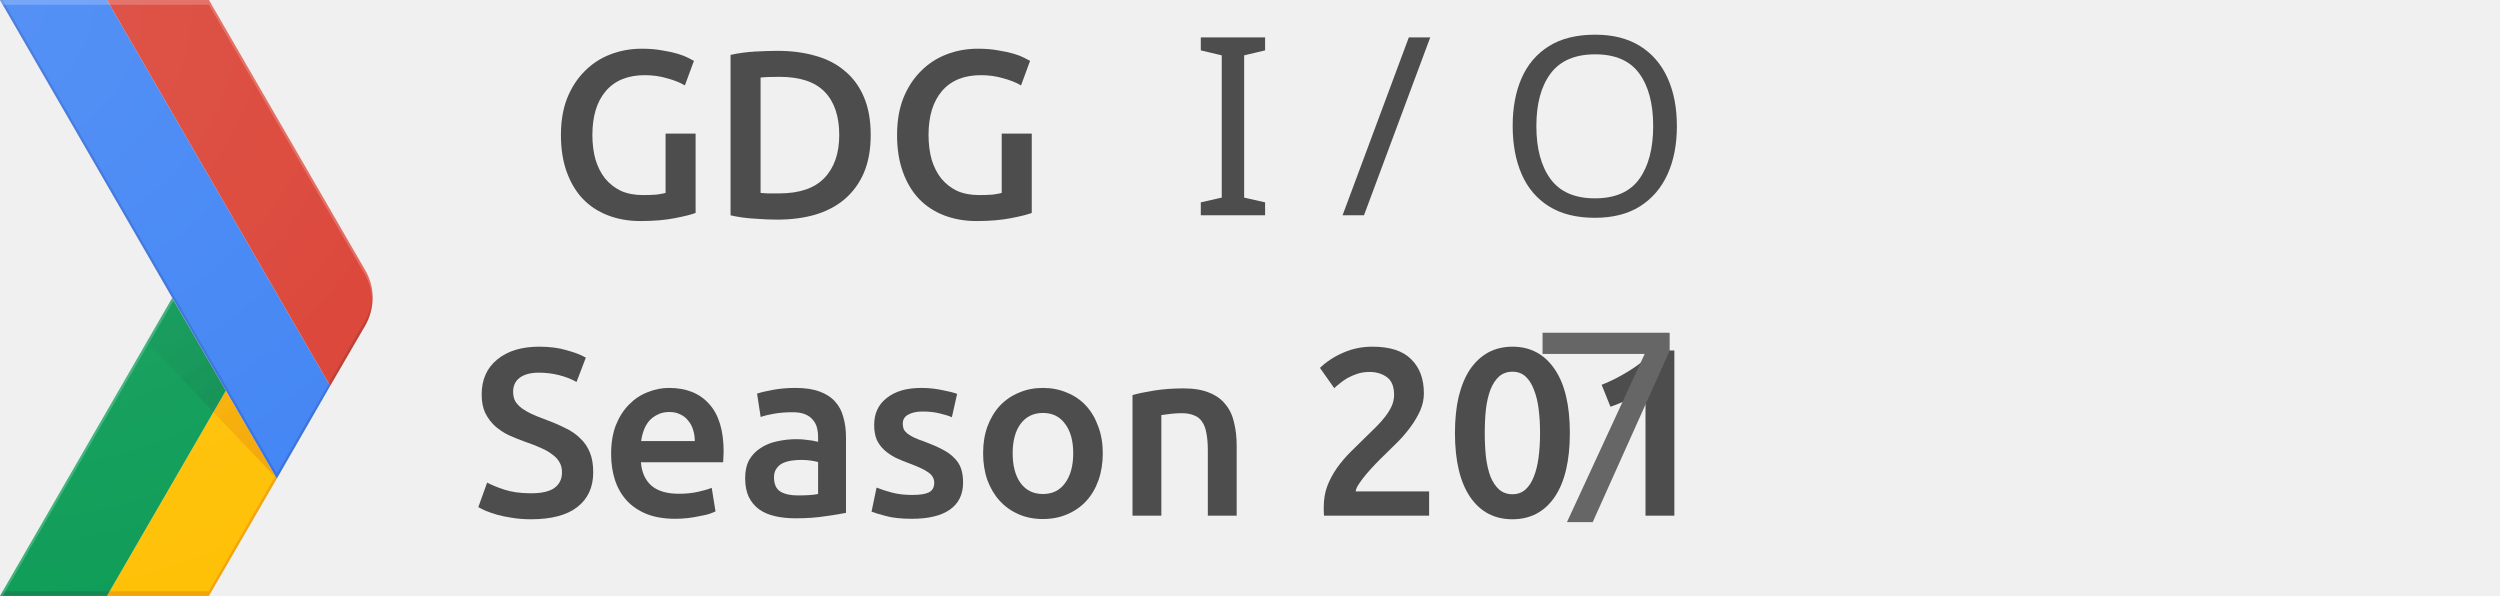
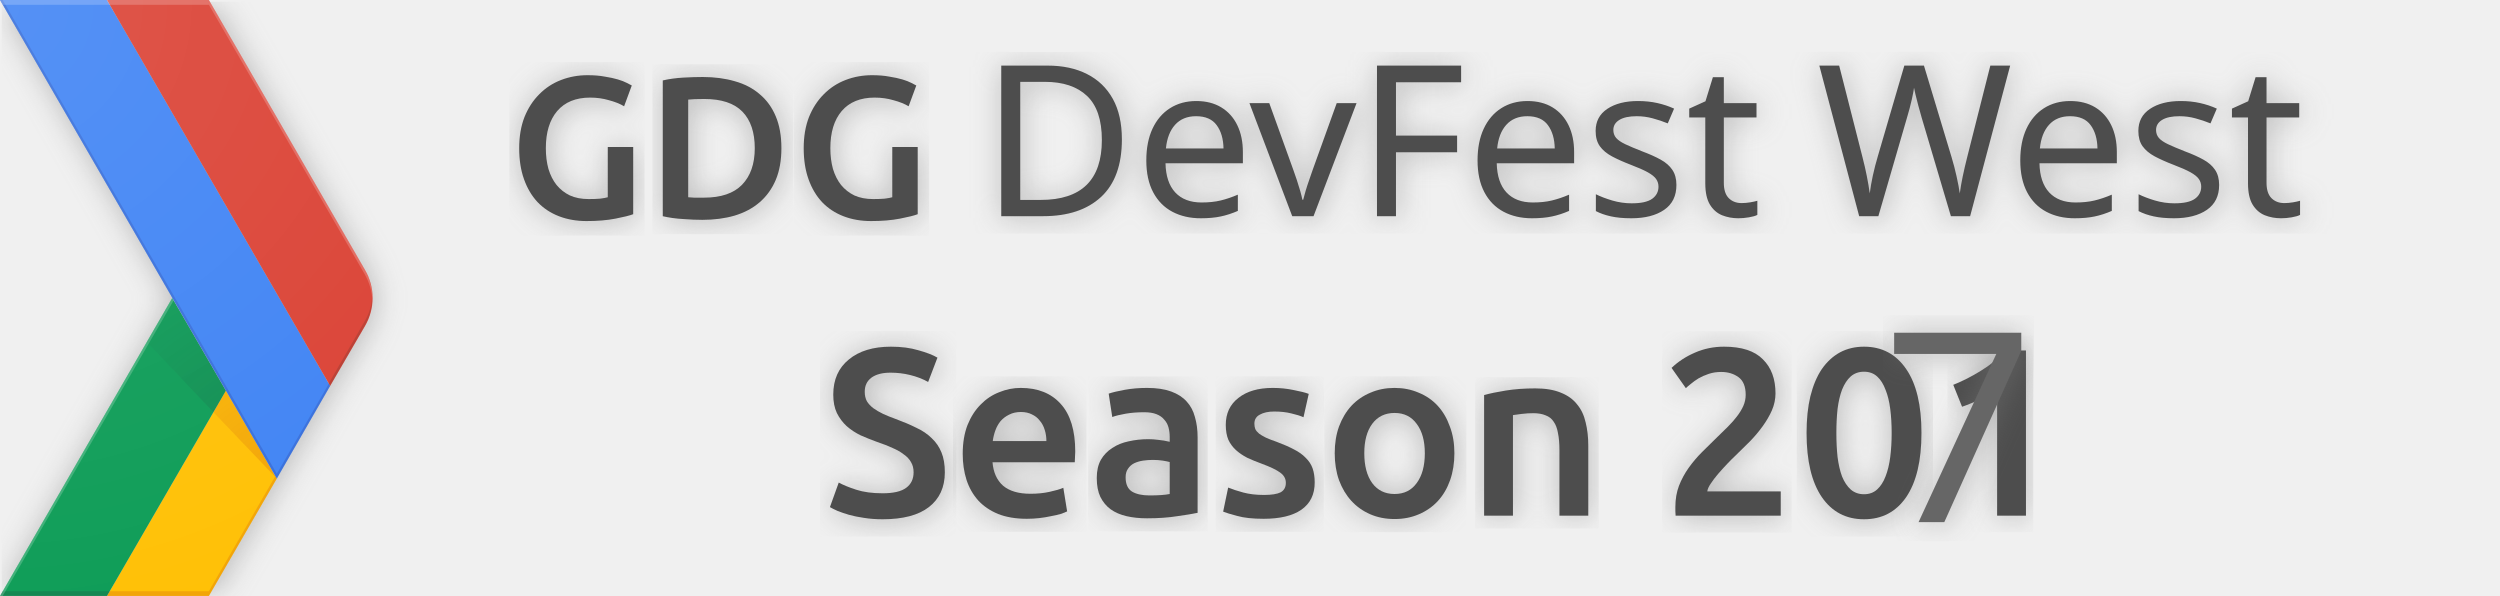
<svg xmlns="http://www.w3.org/2000/svg" id="Layer_4" viewBox="0 0 839 200" version="1.1">
-   <defs id="defs74" />
+   <defs id="defs74">
+     <filter style="color-interpolation-filters:sRGB;" id="filter3797">
+       <feFlood flood-opacity="0.498" flood-color="rgb(127,127,127)" result="flood" id="feFlood3799" />
+       <feComposite in="flood" in2="SourceGraphic" operator="in" result="composite1" id="feComposite3801" />
+       <feGaussianBlur in="composite1" stdDeviation="5" result="blur" id="feGaussianBlur3803" />
+       <feOffset dx="0.5" dy="0.5" result="offset" id="feOffset3805" />
+       <feComposite in="SourceGraphic" in2="offset" operator="over" result="composite2" id="feComposite3807" />
+     </filter>
+     <filter style="color-interpolation-filters:sRGB;" id="filter3809">
+       <feFlood flood-opacity="0.498" flood-color="rgb(127,127,127)" result="flood" id="feFlood3811" />
+       <feComposite in="flood" in2="SourceGraphic" operator="in" result="composite1" id="feComposite3813" />
+       <feGaussianBlur in="composite1" stdDeviation="5" result="blur" id="feGaussianBlur3815" />
+       <feOffset dx="0.5" dy="0.5" result="offset" id="feOffset3817" />
+       <feComposite in="SourceGraphic" in2="offset" operator="over" result="composite2" id="feComposite3819" />
+     </filter>
+     <filter style="color-interpolation-filters:sRGB;" id="filter3821">
+       <feFlood flood-opacity="0.498" flood-color="rgb(127,127,127)" result="flood" id="feFlood3823" />
+       <feComposite in="flood" in2="SourceGraphic" operator="in" result="composite1" id="feComposite3825" />
+       <feGaussianBlur in="composite1" stdDeviation="5" result="blur" id="feGaussianBlur3827" />
+       <feOffset dx="0.5" dy="0.5" result="offset" id="feOffset3829" />
+       <feComposite in="SourceGraphic" in2="offset" operator="over" result="composite2" id="feComposite3831" />
+     </filter>
+     <filter style="color-interpolation-filters:sRGB;" id="filter3833">
+       <feFlood flood-opacity="0.498" flood-color="rgb(127,127,127)" result="flood" id="feFlood3835" />
+       <feComposite in="flood" in2="SourceGraphic" operator="in" result="composite1" id="feComposite3837" />
+       <feGaussianBlur in="composite1" stdDeviation="5" result="blur" id="feGaussianBlur3839" />
+       <feOffset dx="0.5" dy="0.5" result="offset" id="feOffset3841" />
+       <feComposite in="SourceGraphic" in2="offset" operator="over" result="composite2" id="feComposite3843" />
+     </filter>
+     <filter style="color-interpolation-filters:sRGB;" id="filter3845">
+       <feFlood flood-opacity="0.498" flood-color="rgb(127,127,127)" result="flood" id="feFlood3847" />
+       <feComposite in="flood" in2="SourceGraphic" operator="in" result="composite1" id="feComposite3849" />
+       <feGaussianBlur in="composite1" stdDeviation="5" result="blur" id="feGaussianBlur3851" />
+       <feOffset dx="0.5" dy="0.5" result="offset" id="feOffset3853" />
+       <feComposite in="SourceGraphic" in2="offset" operator="over" result="composite2" id="feComposite3855" />
+     </filter>
+     <filter style="color-interpolation-filters:sRGB;" id="filter3857">
+       <feFlood flood-opacity="0.498" flood-color="rgb(127,127,127)" result="flood" id="feFlood3859" />
+       <feComposite in="flood" in2="SourceGraphic" operator="in" result="composite1" id="feComposite3861" />
+       <feGaussianBlur in="composite1" stdDeviation="5" result="blur" id="feGaussianBlur3863" />
+       <feOffset dx="0.5" dy="0.5" result="offset" id="feOffset3865" />
+       <feComposite in="SourceGraphic" in2="offset" operator="over" result="composite2" id="feComposite3867" />
+     </filter>
+     <filter style="color-interpolation-filters:sRGB;" id="filter3869">
+       <feFlood flood-opacity="0.498" flood-color="rgb(127,127,127)" result="flood" id="feFlood3871" />
+       <feComposite in="flood" in2="SourceGraphic" operator="in" result="composite1" id="feComposite3873" />
+       <feGaussianBlur in="composite1" stdDeviation="5" result="blur" id="feGaussianBlur3875" />
+       <feOffset dx="0.5" dy="0.5" result="offset" id="feOffset3877" />
+       <feComposite in="SourceGraphic" in2="offset" operator="over" result="composite2" id="feComposite3879" />
+     </filter>
+     <filter style="color-interpolation-filters:sRGB;" id="filter3881">
+       <feFlood flood-opacity="0.498" flood-color="rgb(127,127,127)" result="flood" id="feFlood3883" />
+       <feComposite in="flood" in2="SourceGraphic" operator="in" result="composite1" id="feComposite3885" />
+       <feGaussianBlur in="composite1" stdDeviation="5" result="blur" id="feGaussianBlur3887" />
+       <feOffset dx="0.5" dy="0.5" result="offset" id="feOffset3889" />
+       <feComposite in="SourceGraphic" in2="offset" operator="over" result="composite2" id="feComposite3891" />
+     </filter>
+     <filter style="color-interpolation-filters:sRGB;" id="filter3893">
+       <feFlood flood-opacity="0.498" flood-color="rgb(127,127,127)" result="flood" id="feFlood3895" />
+       <feComposite in="flood" in2="SourceGraphic" operator="in" result="composite1" id="feComposite3897" />
+       <feGaussianBlur in="composite1" stdDeviation="5" result="blur" id="feGaussianBlur3899" />
+       <feOffset dx="0.5" dy="0.5" result="offset" id="feOffset3901" />
+       <feComposite in="SourceGraphic" in2="offset" operator="over" result="composite2" id="feComposite3903" />
+     </filter>
+     <filter style="color-interpolation-filters:sRGB;" id="filter3905">
+       <feFlood flood-opacity="0.498" flood-color="rgb(127,127,127)" result="flood" id="feFlood3907" />
+       <feComposite in="flood" in2="SourceGraphic" operator="in" result="composite1" id="feComposite3909" />
+       <feGaussianBlur in="composite1" stdDeviation="5" result="blur" id="feGaussianBlur3911" />
+       <feOffset dx="0.5" dy="0.5" result="offset" id="feOffset3913" />
+       <feComposite in="SourceGraphic" in2="offset" operator="over" result="composite2" id="feComposite3915" />
+     </filter>
+     <filter style="color-interpolation-filters:sRGB;" id="filter3917">
+       <feFlood flood-opacity="0.498" flood-color="rgb(127,127,127)" result="flood" id="feFlood3919" />
+       <feComposite in="flood" in2="SourceGraphic" operator="in" result="composite1" id="feComposite3921" />
+       <feGaussianBlur in="composite1" stdDeviation="5" result="blur" id="feGaussianBlur3923" />
+       <feOffset dx="0.5" dy="0.5" result="offset" id="feOffset3925" />
+       <feComposite in="SourceGraphic" in2="offset" operator="over" result="composite2" id="feComposite3927" />
+     </filter>
+     <filter style="color-interpolation-filters:sRGB;" id="filter3929">
+       <feFlood flood-opacity="0.498" flood-color="rgb(127,127,127)" result="flood" id="feFlood3931" />
+       <feComposite in="flood" in2="SourceGraphic" operator="in" result="composite1" id="feComposite3933" />
+       <feGaussianBlur in="composite1" stdDeviation="5" result="blur" id="feGaussianBlur3935" />
+       <feOffset dx="0.5" dy="0.5" result="offset" id="feOffset3937" />
+       <feComposite in="SourceGraphic" in2="offset" operator="over" result="composite2" id="feComposite3939" />
+     </filter>
+     <filter style="color-interpolation-filters:sRGB;" id="filter3941">
+       <feFlood flood-opacity="0.498" flood-color="rgb(127,127,127)" result="flood" id="feFlood3943" />
+       <feComposite in="flood" in2="SourceGraphic" operator="in" result="composite1" id="feComposite3945" />
+       <feGaussianBlur in="composite1" stdDeviation="5" result="blur" id="feGaussianBlur3947" />
+       <feOffset dx="0.5" dy="0.5" result="offset" id="feOffset3949" />
+       <feComposite in="SourceGraphic" in2="offset" operator="over" result="composite2" id="feComposite3951" />
+     </filter>
+     <filter style="color-interpolation-filters:sRGB;" id="filter3953">
+       <feFlood flood-opacity="0.498" flood-color="rgb(127,127,127)" result="flood" id="feFlood3955" />
+       <feComposite in="flood" in2="SourceGraphic" operator="in" result="composite1" id="feComposite3957" />
+       <feGaussianBlur in="composite1" stdDeviation="5" result="blur" id="feGaussianBlur3959" />
+       <feOffset dx="0.5" dy="0.5" result="offset" id="feOffset3961" />
+       <feComposite in="SourceGraphic" in2="offset" operator="over" result="composite2" id="feComposite3963" />
+     </filter>
+     <filter style="color-interpolation-filters:sRGB;" id="filter3965">
+       <feFlood flood-opacity="0.498" flood-color="rgb(127,127,127)" result="flood" id="feFlood3967" />
+       <feComposite in="flood" in2="SourceGraphic" operator="in" result="composite1" id="feComposite3969" />
+       <feGaussianBlur in="composite1" stdDeviation="5" result="blur" id="feGaussianBlur3971" />
+       <feOffset dx="0.5" dy="0.5" result="offset" id="feOffset3973" />
+       <feComposite in="SourceGraphic" in2="offset" operator="over" result="composite2" id="feComposite3975" />
+     </filter>
+   </defs>
  <style id="style3">.st0{fill:none;} .st1{fill:#FFC107;} .st2{fill:#0F9D58;} .st3{opacity:0.2;fill:#BF360C;enable-background:new ;} .st4{opacity:0.2;fill:#263238;enable-background:new ;} .st5{opacity:0.2;fill:#FFFFFF;enable-background:new ;} .st6{fill:url(#XMLID_126_);} .st7{fill:url(#XMLID_127_);} .st8{fill:#4285F4;} .st9{fill:#DB4437;} .st10{opacity:0.2;fill:#1A237E;enable-background:new ;} .st11{opacity:0.2;fill:#3E2723;enable-background:new ;} .st12{fill:url(#XMLID_128_);} .st13{fill:#FAFAFA;}</style>
-   <g id="XMLID_60_">
+   <g id="XMLID_60_" style="filter:url(#filter3965)">
    <g id="XMLID_61_">
      <g id="XMLID_62_">
        <path id="XMLID_106_" class="st0" d="M122.5 90.6L70.1 0H0l57.8 100L0 200h70.1l52.4-90.6c3.3-5.8 3.3-13 0-18.8z" />
        <path id="XMLID_105_" class="st1" d="M92.4 159.8l-16.6-28.7L35.9 200h34.2l22.8-39.4z" />
        <path id="XMLID_104_" class="st0" d="M122.5 90.6L70.1 0H0l57.8 100L0 200h70.1l52.4-90.6c3.3-5.8 3.3-13 0-18.8z" />
        <path id="XMLID_103_" class="st2" d="M57.8 100l18 31.1L35.9 200H0z" />
        <path id="XMLID_102_" class="st0" d="M122.5 90.6L70.1 0H0l57.8 100L0 200h70.1l52.4-90.6c3.3-5.8 3.3-13 0-18.8z" />
        <path id="XMLID_101_" class="st3" d="M70.1 198.4H36.8l-.9 1.6h34.2l22.8-39.4-.5-.8z" />
        <path id="XMLID_100_" class="st0" d="M122.5 90.6L70.1 0H0l57.8 100L0 200h70.1l52.4-90.6c3.3-5.8 3.3-13 0-18.8z" />
        <path id="XMLID_99_" class="st4" d="M.9 198.4L0 200h35.9l.9-1.6z" />
        <path id="XMLID_98_" class="st0" d="M122.5 90.6L70.1 0H0l57.8 100L0 200h70.1l52.4-90.6c3.3-5.8 3.3-13 0-18.8z" />
        <path id="XMLID_96_" class="st5" d="M0 200h.9l57.4-99.2-.5-.8z" />
        <path id="XMLID_94_" class="st0" d="M122.5 90.6L70.1 0H0l57.8 100L0 200h70.1l52.4-90.6c3.3-5.8 3.3-13 0-18.8z" />
        <radialGradient id="XMLID_126_" cx="92.62" cy="2707.501" r="69.162" gradientTransform="matrix(1 0 0 -1 0 2867.46)" gradientUnits="userSpaceOnUse">
          <stop offset="0" stop-color="#BF360C" stop-opacity=".2" id="stop20" />
          <stop offset="1" stop-color="#BF360C" stop-opacity=".02" id="stop22" />
        </radialGradient>
        <path id="XMLID_92_" class="st6" d="M92.9 160.6l-17.1-29.5-4.2 7.2z" />
        <path id="XMLID_90_" class="st0" d="M122.5 90.6L70.1 0H0l57.8 100L0 200h70.1l52.4-90.6c3.3-5.8 3.3-13 0-18.8z" />
        <radialGradient id="XMLID_127_" cx="92.423" cy="2707.063" r="69.723" gradientTransform="matrix(1 0 0 -1 0 2867.46)" gradientUnits="userSpaceOnUse">
          <stop offset="0" stop-color="#263238" stop-opacity=".2" id="stop27" />
          <stop offset="1" stop-color="#263238" stop-opacity=".02" id="stop29" />
        </radialGradient>
        <path id="XMLID_89_" class="st7" d="M71.6 138.3l4.2-7.2-18-31.1-8.5 14.8z" />
        <path id="XMLID_88_" class="st0" d="M122.5 90.6L70.1 0H0l57.8 100L0 200h70.1l52.4-90.6c3.3-5.8 3.3-13 0-18.8z" />
        <g id="XMLID_85_">
          <g id="XMLID_86_">
            <path id="XMLID_87_" class="st8" d="M35.9 0H0l92.9 160.6 17.9-31.1z" />
          </g>
        </g>
        <path id="XMLID_84_" class="st0" d="M122.5 90.6L70.1 0H0l57.8 100L0 200h70.1l52.4-90.6c3.3-5.8 3.3-13 0-18.8z" />
        <path id="XMLID_83_" class="st9" d="M122.5 109.4c3.4-5.8 3.4-13 0-18.8L70.1 0H35.9l74.9 129.5 11.7-20.1z" />
        <path id="XMLID_82_" class="st0" d="M122.5 90.6L70.1 0H0l57.8 100L0 200h70.1l52.4-90.6c3.3-5.8 3.3-13 0-18.8z" />
        <path id="XMLID_71_" class="st10" d="M110.8 129.5l-.4-.8L92.9 159 .9 0H0l92.9 160.6 17.9-31.1z" />
        <path id="XMLID_69_" class="st0" d="M122.5 90.6L70.1 0H0l57.8 100L0 200h70.1l52.4-90.6c3.3-5.8 3.3-13 0-18.8z" />
        <path id="XMLID_67_" class="st5" d="M70.1 1.6l52.4 90.6c1.5 2.7 2.3 5.6 2.5 8.6.1-3.5-.7-7-2.5-10.2L70.1 0H0l.9 1.6h69.2z" />
        <path id="XMLID_66_" class="st0" d="M122.5 90.6L70.1 0H0l57.8 100L0 200h70.1l52.4-90.6c3.3-5.8 3.3-13 0-18.8z" />
        <path id="XMLID_65_" class="st11" d="M110.8 129.5l11.6-20.1c1.8-3.1 2.6-6.7 2.5-10.2-.1 3-.9 5.9-2.5 8.6l-12.1 20.9.5.8z" />
        <path id="XMLID_64_" class="st0" d="M122.5 90.6L70.1 0H0l57.8 100L0 200h70.1l52.4-90.6c3.3-5.8 3.3-13 0-18.8z" />
        <radialGradient id="XMLID_128_" cx="-1.563" cy="2865.898" r="209.922" gradientTransform="matrix(1 0 0 -1 0 2867.46)" gradientUnits="userSpaceOnUse">
          <stop offset="0" stop-color="#FFF" stop-opacity=".1" id="stop46" />
          <stop offset="1" stop-color="#FFF" stop-opacity="0" id="stop48" />
        </radialGradient>
        <path id="XMLID_63_" class="st12" d="M122.5 90.6L70.1 0H0l57.8 100L0 200h70.1l52.4-90.6c3.3-5.8 3.3-13 0-18.8z" />
      </g>
    </g>
  </g>
  <g style="font-style:normal;font-variant:normal;font-weight:500;font-stretch:normal;font-size:80px;line-height:125%;font-family:Ubuntu;-inkscape-font-specification:'Ubuntu Medium';text-align:center;letter-spacing:0px;word-spacing:0px;text-anchor:middle;fill:#4d4d4d;fill-opacity:1;stroke:none;stroke-width:1px;stroke-linecap:butt;stroke-linejoin:miter;stroke-opacity:1" id="text3398">
-     <path d="m 216.404,25.226 q -8.56,0 -13.12,5.36 -4.48,5.28 -4.48,14.72 0,4.48 1.04,8.24 1.12,3.68 3.2,6.32 2.16,2.64 5.28,4.16 3.2,1.44 7.44,1.44 2.64,0 4.56,-0.16 1.92,-0.24 3.04,-0.56 l 0,-19.92 10.08,0 0,26.64 q -2.08,0.8 -7.04,1.76 -4.96,0.96 -11.44,0.96 -6,0 -10.96,-1.92 -4.96,-1.92 -8.48,-5.6 -3.44,-3.68 -5.36,-9.04 -1.92,-5.36 -1.92,-12.32 0,-6.96 2.08,-12.32 2.16,-5.36 5.84,-9.04 3.68,-3.76 8.64,-5.68 4.96,-1.92 10.56,-1.92 3.84,0 6.8,0.56 3.04,0.48 5.2,1.12 2.16,0.64 3.52,1.36 1.44,0.72 2,1.04 l -3.04,8.24 q -2.4,-1.44 -6,-2.4 -3.52,-1.04 -7.44,-1.04 z" id="path3405" />
-     <path d="m 255.251,64.746 q 0.88,0.08 2.32,0.16 1.44,0 3.92,0 10.16,0 15.12,-5.12 5.04,-5.2 5.04,-14.48 0,-9.44 -4.88,-14.48 -4.88,-5.04 -15.12,-5.04 -4.48,0 -6.4,0.24 l 0,38.72 z m 36.96,-19.44 q 0,7.2 -2.24,12.56 -2.24,5.28 -6.4,8.88 -4.08,3.52 -9.92,5.28 -5.76,1.68 -12.8,1.68 -3.36,0 -7.6,-0.32 -4.24,-0.24 -8.08,-1.12 l 0,-53.84 q 3.84,-0.88 8.16,-1.12 4.32,-0.24 7.68,-0.24 6.96,0 12.72,1.68 5.76,1.6 9.84,5.12 4.16,3.44 6.4,8.8 2.24,5.28 2.24,12.64 z" id="path3407" />
-     <path d="m 329.216,25.226 q -8.56,0 -13.12,5.36 -4.48,5.28 -4.48,14.72 0,4.48 1.04,8.24 1.12,3.68 3.2,6.32 2.16,2.64 5.28,4.16 3.2,1.44 7.44,1.44 2.64,0 4.56,-0.16 1.92,-0.24 3.04,-0.56 l 0,-19.92 10.08,0 0,26.64 q -2.08,0.8 -7.04,1.76 -4.96,0.96 -11.44,0.96 -6,0 -10.96,-1.92 -4.96,-1.92 -8.48,-5.6 -3.44,-3.68 -5.36,-9.04 -1.92,-5.36 -1.92,-12.32 0,-6.96 2.08,-12.32 2.16,-5.36 5.84,-9.04 3.68,-3.76 8.64,-5.68 4.96,-1.92 10.56,-1.92 3.84,0 6.8,0.56 3.04,0.48 5.2,1.12 2.16,0.64 3.52,1.36 1.44,0.72 2,1.04 l -3.04,8.24 q -2.4,-1.44 -6,-2.4 -3.52,-1.04 -7.44,-1.04 z" id="path3409" />
-     <path d="m 178.205,165.546 q 5.44,0 7.92,-1.84 2.48,-1.84 2.48,-5.2 0,-2 -0.88,-3.44 -0.8,-1.44 -2.4,-2.56 -1.52,-1.2 -3.76,-2.16 -2.24,-1.04 -5.12,-2 -2.88,-1.04 -5.6,-2.24 -2.64,-1.28 -4.72,-3.12 -2,-1.84 -3.28,-4.4 -1.2,-2.56 -1.2,-6.16 0,-7.52 5.2,-11.76 5.2,-4.32 14.16,-4.32 5.2,0 9.2,1.2 4.08,1.12 6.4,2.48 l -3.12,8.16 q -2.72,-1.52 -6,-2.32 -3.2,-0.8 -6.64,-0.8 -4.08,0 -6.4,1.68 -2.24,1.68 -2.24,4.72 0,1.84 0.72,3.2 0.8,1.28 2.16,2.32 1.44,1.04 3.28,1.92 1.92,0.88 4.16,1.68 3.92,1.44 6.96,2.96 3.12,1.44 5.2,3.52 2.16,2 3.28,4.8 1.12,2.72 1.12,6.64 0,7.52 -5.36,11.68 -5.28,4.08 -15.52,4.08 -3.44,0 -6.32,-0.48 -2.8,-0.4 -5.04,-1.04 -2.16,-0.64 -3.76,-1.28 -1.6,-0.72 -2.56,-1.28 l 2.96,-8.24 q 2.16,1.2 5.84,2.4 3.68,1.2 8.88,1.2 z" id="path3433" />
-     <path d="m 205.09,152.346 q 0,-5.52 1.6,-9.68 1.68,-4.16 4.4,-6.88 2.72,-2.8 6.24,-4.16 3.52,-1.44 7.2,-1.44 8.64,0 13.44,5.36 4.88,5.36 4.88,16 0,0.8 -0.08,1.84 0,0.96 -0.08,1.76 l -27.6,0 q 0.4,5.04 3.52,7.84 3.2,2.72 9.2,2.72 3.52,0 6.4,-0.64 2.96,-0.64 4.64,-1.36 l 1.28,7.92 q -0.8,0.4 -2.24,0.88 -1.36,0.4 -3.2,0.72 -1.76,0.4 -3.84,0.64 -2.08,0.24 -4.24,0.24 -5.52,0 -9.6,-1.6 -4.08,-1.68 -6.72,-4.56 -2.64,-2.96 -3.92,-6.88 -1.28,-4 -1.28,-8.72 z m 28.08,-4.32 q 0,-2 -0.56,-3.76 -0.56,-1.84 -1.68,-3.12 -1.04,-1.36 -2.64,-2.08 -1.52,-0.8 -3.68,-0.8 -2.24,0 -3.92,0.88 -1.68,0.8 -2.88,2.16 -1.12,1.36 -1.76,3.12 -0.64,1.76 -0.88,3.6 l 18,0 z" id="path3435" />
-     <path d="m 267.755,166.266 q 4.48,0 6.8,-0.48 l 0,-10.72 q -0.8,-0.24 -2.32,-0.48 -1.52,-0.24 -3.36,-0.24 -1.6,0 -3.28,0.24 -1.6,0.24 -2.96,0.88 -1.28,0.64 -2.08,1.84 -0.8,1.12 -0.8,2.88 0,3.44 2.16,4.8 2.16,1.28 5.84,1.28 z m -0.8,-36.08 q 4.8,0 8.08,1.2 3.28,1.2 5.2,3.36 2,2.16 2.8,5.28 0.88,3.04 0.88,6.72 l 0,25.36 q -2.24,0.48 -6.8,1.12 -4.48,0.72 -10.16,0.72 -3.76,0 -6.88,-0.72 -3.12,-0.72 -5.36,-2.32 -2.16,-1.6 -3.44,-4.16 -1.2,-2.56 -1.2,-6.32 0,-3.6 1.36,-6.08 1.44,-2.48 3.84,-4 2.4,-1.6 5.52,-2.24 3.2,-0.72 6.64,-0.72 1.6,0 3.36,0.24 1.76,0.16 3.76,0.64 l 0,-1.6 q 0,-1.68 -0.4,-3.2 -0.4,-1.52 -1.44,-2.64 -0.96,-1.2 -2.64,-1.84 -1.6,-0.64 -4.08,-0.64 -3.36,0 -6.16,0.48 -2.8,0.48 -4.56,1.12 l -1.2,-7.84 q 1.84,-0.64 5.36,-1.28 3.52,-0.64 7.52,-0.64 z" id="path3437" />
-     <path d="m 306.171,166.106 q 3.84,0 5.6,-0.88 1.76,-0.96 1.76,-3.2 0,-2.08 -1.92,-3.44 -1.84,-1.36 -6.16,-2.96 -2.64,-0.96 -4.88,-2 -2.16,-1.12 -3.76,-2.56 -1.6,-1.44 -2.56,-3.44 -0.88,-2.08 -0.88,-5.04 0,-5.76 4.24,-9.04 4.24,-3.36 11.52,-3.36 3.68,0 7.04,0.72 3.36,0.64 5.04,1.28 l -1.76,7.84 q -1.6,-0.72 -4.08,-1.28 -2.48,-0.64 -5.76,-0.64 -2.96,0 -4.8,1.04 -1.84,0.96 -1.84,3.04 0,1.04 0.32,1.84 0.4,0.8 1.28,1.52 0.88,0.64 2.32,1.36 1.44,0.64 3.52,1.36 3.44,1.28 5.84,2.56 2.4,1.2 3.92,2.8 1.6,1.52 2.32,3.52 0.72,2 0.72,4.8 0,6 -4.48,9.12 -4.4,3.04 -12.64,3.04 -5.52,0 -8.88,-0.96 -3.36,-0.88 -4.72,-1.44 l 1.68,-8.08 q 2.16,0.88 5.12,1.68 3.04,0.8 6.88,0.8 z" id="path3439" />
-     <path d="m 370.094,152.106 q 0,4.96 -1.44,9.04 -1.44,4.08 -4.08,6.96 -2.64,2.88 -6.4,4.48 -3.68,1.6 -8.16,1.6 -4.48,0 -8.16,-1.6 -3.68,-1.6 -6.32,-4.48 -2.64,-2.88 -4.16,-6.96 -1.44,-4.08 -1.44,-9.04 0,-4.96 1.44,-8.96 1.52,-4.08 4.16,-6.96 2.72,-2.88 6.4,-4.4 3.68,-1.6 8.08,-1.6 4.4,0 8.08,1.6 3.76,1.52 6.4,4.4 2.64,2.88 4.08,6.96 1.52,4 1.52,8.96 z m -9.92,0 q 0,-6.24 -2.72,-9.84 -2.64,-3.68 -7.44,-3.68 -4.8,0 -7.52,3.68 -2.64,3.6 -2.64,9.84 0,6.32 2.64,10 2.72,3.68 7.52,3.68 4.8,0 7.44,-3.68 2.72,-3.68 2.72,-10 z" id="path3441" />
-     <path d="m 380.066,132.586 q 2.8,-0.8 7.28,-1.52 4.48,-0.72 9.92,-0.72 5.12,0 8.56,1.44 3.44,1.36 5.44,3.92 2.08,2.48 2.88,6.08 0.88,3.52 0.88,7.76 l 0,23.52 -9.68,0 0,-22 q 0,-3.36 -0.48,-5.68 -0.4,-2.4 -1.44,-3.84 -0.96,-1.52 -2.72,-2.16 -1.68,-0.72 -4.16,-0.72 -1.84,0 -3.84,0.24 -2,0.24 -2.96,0.4 l 0,33.76 -9.68,0 0,-40.48 z" id="path3443" />
-     <path d="m 477.855,132.026 q 0,2.88 -1.2,5.68 -1.2,2.72 -3.12,5.36 -1.84,2.56 -4.24,5.04 -2.4,2.4 -4.8,4.72 -1.28,1.2 -2.88,2.88 -1.6,1.68 -3.04,3.36 -1.44,1.68 -2.48,3.28 -1.04,1.52 -1.12,2.56 l 24.64,0 0,8.16 -35.28,0 q -0.08,-0.64 -0.08,-1.52 0,-0.96 0,-1.44 0,-3.84 1.2,-7.04 1.28,-3.28 3.28,-6.08 2,-2.8 4.48,-5.28 2.48,-2.48 4.96,-4.88 1.92,-1.84 3.68,-3.6 1.76,-1.76 3.04,-3.44 1.36,-1.76 2.16,-3.52 0.8,-1.84 0.8,-3.76 0,-4.16 -2.4,-5.92 -2.4,-1.76 -5.84,-1.76 -2.24,0 -4.16,0.64 -1.92,0.64 -3.44,1.52 -1.44,0.88 -2.56,1.84 -1.12,0.88 -1.68,1.44 l -4.8,-6.8 q 3.36,-3.2 7.84,-5.12 4.56,-2 9.76,-2 8.88,0 13.04,4.24 4.24,4.16 4.24,11.44 z" id="path3445" />
-     <path d="m 526.844,145.306 q 0,14 -5.12,21.52 -5.12,7.44 -14.16,7.44 -9.04,0 -14.16,-7.44 -5.12,-7.52 -5.12,-21.52 0,-6.96 1.28,-12.32 1.36,-5.44 3.84,-9.12 2.56,-3.68 6.08,-5.6 3.6,-1.92 8.08,-1.92 9.04,0 14.16,7.52 5.12,7.44 5.12,21.44 z m -10,0 q 0,-4.32 -0.48,-8.08 -0.48,-3.76 -1.6,-6.48 -1.04,-2.8 -2.8,-4.4 -1.76,-1.6 -4.4,-1.6 -2.64,0 -4.48,1.6 -1.76,1.6 -2.88,4.4 -1.04,2.72 -1.52,6.48 -0.4,3.76 -0.4,8.08 0,4.32 0.4,8.08 0.48,3.76 1.52,6.56 1.12,2.72 2.88,4.32 1.84,1.6 4.48,1.6 2.64,0 4.4,-1.6 1.76,-1.6 2.8,-4.32 1.12,-2.8 1.6,-6.56 0.48,-3.76 0.48,-8.08 z" id="path3447" />
-     <path d="m 537.512,129.146 q 4.64,-1.84 9.28,-4.72 4.72,-2.88 8.32,-6.8 l 6.8,0 0,55.44 -9.68,0 0,-42.48 q -2.16,1.68 -5.44,3.28 -3.28,1.6 -6.32,2.64 l -2.96,-7.36 z" id="path3449" />
-     <text xml:space="preserve" style="font-style:normal;font-variant:normal;font-weight:500;font-stretch:normal;font-size:89.053px;line-height:125%;font-family:Ubuntu;-inkscape-font-specification:'Ubuntu Medium';letter-spacing:0px;word-spacing:0px;fill:#666666;fill-opacity:1;stroke:none;stroke-width:1px;stroke-linecap:butt;stroke-linejoin:miter;stroke-opacity:1" x="597.111" y="175.232" id="text3399">
-       <tspan id="tspan3401" x="597.111" y="175.232">7</tspan>
+     <path d="m 198.078,32.748 q -7.245,0 -11.104,4.537 -3.792,4.469 -3.792,12.459 0,3.792 0.88,6.974 0.948,3.115 2.708,5.349 1.828,2.234 4.469,3.521 2.708,1.219 6.297,1.219 2.234,0 3.859,-0.135 1.625,-0.203 2.573,-0.474 l 0,-16.86 8.531,0 0,22.548 q -1.76,0.677 -5.959,1.49 -4.198,0.813 -9.683,0.813 -5.078,0 -9.276,-1.625 -4.198,-1.625 -7.177,-4.74 -2.912,-3.115 -4.537,-7.651 -1.625,-4.537 -1.625,-10.427 0,-5.891 1.76,-10.427 1.828,-4.537 4.943,-7.651 3.115,-3.182 7.313,-4.807 4.198,-1.625 8.938,-1.625 3.25,0 5.755,0.474 2.573,0.406 4.401,0.948 1.828,0.542 2.979,1.151 1.219,0.609 1.693,0.88 l -2.573,6.974 q -2.031,-1.219 -5.078,-2.031 -2.979,-0.88 -6.297,-0.88 z" id="path3405" style="filter:url(#filter3953)" />
+     <path d="m 230.957,66.197 q 0.745,0.068 1.964,0.135 1.219,0 3.318,0 8.599,0 12.797,-4.333 4.266,-4.401 4.266,-12.256 0,-7.99 -4.13,-12.256 -4.13,-4.266 -12.797,-4.266 -3.792,0 -5.417,0.203 l 0,32.772 z m 31.282,-16.454 q 0,6.094 -1.896,10.631 -1.896,4.469 -5.417,7.516 -3.453,2.979 -8.396,4.469 -4.875,1.422 -10.834,1.422 -2.844,0 -6.432,-0.271 -3.589,-0.203 -6.839,-0.948 l 0,-45.569 q 3.25,-0.745 6.906,-0.948 3.656,-0.203 6.5,-0.203 5.891,0 10.766,1.422 4.875,1.354 8.328,4.333 3.521,2.912 5.417,7.448 1.896,4.469 1.896,10.698 z" id="path3407" style="filter:url(#filter3941)" />
+     <path d="m 293.56,32.748 q -7.245,0 -11.104,4.537 -3.792,4.469 -3.792,12.459 0,3.792 0.88,6.974 0.948,3.115 2.708,5.349 1.828,2.234 4.469,3.521 2.708,1.219 6.297,1.219 2.234,0 3.859,-0.135 1.625,-0.203 2.573,-0.474 l 0,-16.86 8.531,0 0,22.548 q -1.76,0.677 -5.959,1.49 -4.198,0.813 -9.683,0.813 -5.078,0 -9.276,-1.625 -4.198,-1.625 -7.177,-4.74 -2.912,-3.115 -4.537,-7.651 -1.625,-4.537 -1.625,-10.427 0,-5.891 1.76,-10.427 1.828,-4.537 4.943,-7.651 3.115,-3.182 7.313,-4.807 4.198,-1.625 8.938,-1.625 3.25,0 5.755,0.474 2.573,0.406 4.401,0.948 1.828,0.542 2.979,1.151 1.219,0.609 1.693,0.88 l -2.573,6.974 q -2.031,-1.219 -5.078,-2.031 -2.979,-0.88 -6.297,-0.88 z" id="path3409" style="filter:url(#filter3929)" />
+     <path d="m 296.205,165.546 q 5.44,0 7.92,-1.84 2.48,-1.84 2.48,-5.2 0,-2 -0.88,-3.44 -0.8,-1.44 -2.4,-2.56 -1.52,-1.2 -3.76,-2.16 -2.24,-1.04 -5.12,-2 -2.88,-1.04 -5.6,-2.24 -2.64,-1.28 -4.72,-3.12 -2,-1.84 -3.28,-4.4 -1.2,-2.56 -1.2,-6.16 0,-7.52 5.2,-11.76 5.2,-4.32 14.16,-4.32 5.2,0 9.2,1.2 4.08,1.12 6.4,2.48 l -3.12,8.16 q -2.72,-1.52 -6,-2.32 -3.2,-0.8 -6.64,-0.8 -4.08,0 -6.4,1.68 -2.24,1.68 -2.24,4.72 0,1.84 0.72,3.2 0.8,1.28 2.16,2.32 1.44,1.04 3.28,1.92 1.92,0.88 4.16,1.68 3.92,1.44 6.96,2.96 3.12,1.44 5.2,3.52 2.16,2 3.28,4.8 1.12,2.72 1.12,6.64 0,7.52 -5.36,11.68 -5.28,4.08 -15.52,4.08 -3.44,0 -6.32,-0.48 -2.8,-0.4 -5.04,-1.04 -2.16,-0.64 -3.76,-1.28 -1.6,-0.72 -2.56,-1.28 l 2.96,-8.24 q 2.16,1.2 5.84,2.4 3.68,1.2 8.88,1.2 z" id="path3433" style="filter:url(#filter3917)" />
+     <path d="m 323.09,152.346 q 0,-5.52 1.6,-9.68 1.68,-4.16 4.4,-6.88 2.72,-2.8 6.24,-4.16 3.52,-1.44 7.2,-1.44 8.64,0 13.44,5.36 4.88,5.36 4.88,16 0,0.8 -0.08,1.84 0,0.96 -0.08,1.76 l -27.6,0 q 0.4,5.04 3.52,7.84 3.2,2.72 9.2,2.72 3.52,0 6.4,-0.64 2.96,-0.64 4.64,-1.36 l 1.28,7.92 q -0.8,0.4 -2.24,0.88 -1.36,0.4 -3.2,0.72 -1.76,0.4 -3.84,0.64 -2.08,0.24 -4.24,0.24 -5.52,0 -9.6,-1.6 -4.08,-1.68 -6.72,-4.56 -2.64,-2.96 -3.92,-6.88 -1.28,-4 -1.28,-8.72 z m 28.08,-4.32 q 0,-2 -0.56,-3.76 -0.56,-1.84 -1.68,-3.12 -1.04,-1.36 -2.64,-2.08 -1.52,-0.8 -3.68,-0.8 -2.24,0 -3.92,0.88 -1.68,0.8 -2.88,2.16 -1.12,1.36 -1.76,3.12 -0.64,1.76 -0.88,3.6 l 18,0 z" id="path3435" style="filter:url(#filter3905)" />
+     <path d="m 385.755,166.266 q 4.48,0 6.8,-0.48 l 0,-10.72 q -0.8,-0.24 -2.32,-0.48 -1.52,-0.24 -3.36,-0.24 -1.6,0 -3.28,0.24 -1.6,0.24 -2.96,0.88 -1.28,0.64 -2.08,1.84 -0.8,1.12 -0.8,2.88 0,3.44 2.16,4.8 2.16,1.28 5.84,1.28 z m -0.8,-36.08 q 4.8,0 8.08,1.2 3.28,1.2 5.2,3.36 2,2.16 2.8,5.28 0.88,3.04 0.88,6.72 l 0,25.36 q -2.24,0.48 -6.8,1.12 -4.48,0.72 -10.16,0.72 -3.76,0 -6.88,-0.72 -3.12,-0.72 -5.36,-2.32 -2.16,-1.6 -3.44,-4.16 -1.2,-2.56 -1.2,-6.32 0,-3.6 1.36,-6.08 1.44,-2.48 3.84,-4 2.4,-1.6 5.52,-2.24 3.2,-0.72 6.64,-0.72 1.6,0 3.36,0.24 1.76,0.16 3.76,0.64 l 0,-1.6 q 0,-1.68 -0.4,-3.2 -0.4,-1.52 -1.44,-2.64 -0.96,-1.2 -2.64,-1.84 -1.6,-0.64 -4.08,-0.64 -3.36,0 -6.16,0.48 -2.8,0.48 -4.56,1.12 l -1.2,-7.84 q 1.84,-0.64 5.36,-1.28 3.52,-0.64 7.52,-0.64 z" id="path3437" style="filter:url(#filter3893)" />
+     <path d="m 424.171,166.106 q 3.84,0 5.6,-0.88 1.76,-0.96 1.76,-3.2 0,-2.08 -1.92,-3.44 -1.84,-1.36 -6.16,-2.96 -2.64,-0.96 -4.88,-2 -2.16,-1.12 -3.76,-2.56 -1.6,-1.44 -2.56,-3.44 -0.88,-2.08 -0.88,-5.04 0,-5.76 4.24,-9.04 4.24,-3.36 11.52,-3.36 3.68,0 7.04,0.72 3.36,0.64 5.04,1.28 l -1.76,7.84 q -1.6,-0.72 -4.08,-1.28 -2.48,-0.64 -5.76,-0.64 -2.96,0 -4.8,1.04 -1.84,0.96 -1.84,3.04 0,1.04 0.32,1.84 0.4,0.8 1.28,1.52 0.88,0.64 2.32,1.36 1.44,0.64 3.52,1.36 3.44,1.28 5.84,2.56 2.4,1.2 3.92,2.8 1.6,1.52 2.32,3.52 0.72,2 0.72,4.8 0,6 -4.48,9.12 -4.4,3.04 -12.64,3.04 -5.52,0 -8.88,-0.96 -3.36,-0.88 -4.72,-1.44 l 1.68,-8.08 q 2.16,0.88 5.12,1.68 3.04,0.8 6.88,0.8 z" id="path3439" style="filter:url(#filter3881)" />
+     <path d="m 488.094,152.106 q 0,4.96 -1.44,9.04 -1.44,4.08 -4.08,6.96 -2.64,2.88 -6.4,4.48 -3.68,1.6 -8.16,1.6 -4.48,0 -8.16,-1.6 -3.68,-1.6 -6.32,-4.48 -2.64,-2.88 -4.16,-6.96 -1.44,-4.08 -1.44,-9.04 0,-4.96 1.44,-8.96 1.52,-4.08 4.16,-6.96 2.72,-2.88 6.4,-4.4 3.68,-1.6 8.08,-1.6 4.4,0 8.08,1.6 3.76,1.52 6.4,4.4 2.64,2.88 4.08,6.96 1.52,4 1.52,8.96 z m -9.92,0 q 0,-6.24 -2.72,-9.84 -2.64,-3.68 -7.44,-3.68 -4.8,0 -7.52,3.68 -2.64,3.6 -2.64,9.84 0,6.32 2.64,10 2.72,3.68 7.52,3.68 4.8,0 7.44,-3.68 2.72,-3.68 2.72,-10 z" id="path3441" style="filter:url(#filter3869)" />
+     <path d="m 498.066,132.586 q 2.8,-0.8 7.28,-1.52 4.48,-0.72 9.92,-0.72 5.12,0 8.56,1.44 3.44,1.36 5.44,3.92 2.08,2.48 2.88,6.08 0.88,3.52 0.88,7.76 l 0,23.52 -9.68,0 0,-22 q 0,-3.36 -0.48,-5.68 -0.4,-2.4 -1.44,-3.84 -0.96,-1.52 -2.72,-2.16 -1.68,-0.72 -4.16,-0.72 -1.84,0 -3.84,0.24 -2,0.24 -2.96,0.4 l 0,33.76 -9.68,0 0,-40.48 z" id="path3443" style="filter:url(#filter3857)" />
+     <path d="m 595.855,132.026 q 0,2.88 -1.2,5.68 -1.2,2.72 -3.12,5.36 -1.84,2.56 -4.24,5.04 -2.4,2.4 -4.8,4.72 -1.28,1.2 -2.88,2.88 -1.6,1.68 -3.04,3.36 -1.44,1.68 -2.48,3.28 -1.04,1.52 -1.12,2.56 l 24.64,0 0,8.16 -35.28,0 q -0.08,-0.64 -0.08,-1.52 0,-0.96 0,-1.44 0,-3.84 1.2,-7.04 1.28,-3.28 3.28,-6.08 2,-2.8 4.48,-5.28 2.48,-2.48 4.96,-4.88 1.92,-1.84 3.68,-3.6 1.76,-1.76 3.04,-3.44 1.36,-1.76 2.16,-3.52 0.8,-1.84 0.8,-3.76 0,-4.16 -2.4,-5.92 -2.4,-1.76 -5.84,-1.76 -2.24,0 -4.16,0.64 -1.92,0.64 -3.44,1.52 -1.44,0.88 -2.56,1.84 -1.12,0.88 -1.68,1.44 l -4.8,-6.8 q 3.36,-3.2 7.84,-5.12 4.56,-2 9.76,-2 8.88,0 13.04,4.24 4.24,4.16 4.24,11.44 z" id="path3445" style="filter:url(#filter3845)" />
+     <path d="m 644.844,145.306 q 0,14 -5.12,21.52 -5.12,7.44 -14.16,7.44 -9.04,0 -14.16,-7.44 -5.12,-7.52 -5.12,-21.52 0,-6.96 1.28,-12.32 1.36,-5.44 3.84,-9.12 2.56,-3.68 6.08,-5.6 3.6,-1.92 8.08,-1.92 9.04,0 14.16,7.52 5.12,7.44 5.12,21.44 z m -10,0 q 0,-4.32 -0.48,-8.08 -0.48,-3.76 -1.6,-6.48 -1.04,-2.8 -2.8,-4.4 -1.76,-1.6 -4.4,-1.6 -2.64,0 -4.48,1.6 -1.76,1.6 -2.88,4.4 -1.04,2.72 -1.52,6.48 -0.4,3.76 -0.4,8.08 0,4.32 0.4,8.08 0.48,3.76 1.52,6.56 1.12,2.72 2.88,4.32 1.84,1.6 4.48,1.6 2.64,0 4.4,-1.6 1.76,-1.6 2.8,-4.32 1.12,-2.8 1.6,-6.56 0.48,-3.76 0.48,-8.08 z" id="path3447" style="filter:url(#filter3833)" />
+     <path d="m 655.512,129.146 q 4.64,-1.84 9.28,-4.72 4.72,-2.88 8.32,-6.8 l 6.8,0 0,55.44 -9.68,0 0,-42.48 q -2.16,1.68 -5.44,3.28 -3.28,1.6 -6.32,2.64 l -2.96,-7.36 z" id="path3449" style="filter:url(#filter3821)" />
+     <text xml:space="preserve" style="font-style:normal;font-variant:normal;font-weight:500;font-stretch:normal;font-size:89.053px;line-height:125%;font-family:Ubuntu;-inkscape-font-specification:'Ubuntu Medium';letter-spacing:0px;word-spacing:0px;fill:#666666;fill-opacity:1;stroke:none;stroke-width:1px;stroke-linecap:butt;stroke-linejoin:miter;stroke-opacity:1;filter:url(#filter3809)" x="715.111" y="175.232" id="text3399">
+       <tspan id="tspan3401" x="715.111" y="175.232">7</tspan>
    </text>
-     <text xml:space="preserve" style="font-style:normal;font-weight:normal;font-size:37.157px;line-height:125%;font-family:sans-serif;letter-spacing:0px;word-spacing:0px;fill:#4d4d4d;fill-opacity:1;stroke:none;stroke-width:1px;stroke-linecap:butt;stroke-linejoin:miter;stroke-opacity:1" x="507.902" y="72.25" id="text3403">
-       <tspan id="tspan3405" x="507.902" y="72.25" style="font-style:normal;font-variant:normal;font-weight:500;font-stretch:normal;font-size:83.603px;font-family:Ubuntu;-inkscape-font-specification:'Ubuntu Medium';fill:#4d4d4d">I / O</tspan>
+     <text xml:space="preserve" style="font-style:normal;font-weight:normal;font-size:31.449px;line-height:125%;font-family:sans-serif;letter-spacing:0px;word-spacing:0px;fill:#4d4d4d;fill-opacity:1;stroke:none;stroke-width:1px;stroke-linecap:butt;stroke-linejoin:miter;stroke-opacity:1;filter:url(#filter3797)" x="571.752" y="72.547" id="text3403">
+       <tspan id="tspan3405" x="571.752" y="72.547" style="font-style:normal;font-variant:normal;font-weight:500;font-stretch:normal;font-size:70.76px;font-family:Ubuntu;-inkscape-font-specification:'Ubuntu Medium';fill:#4d4d4d">DevFest West</tspan>
    </text>
  </g>
</svg>
